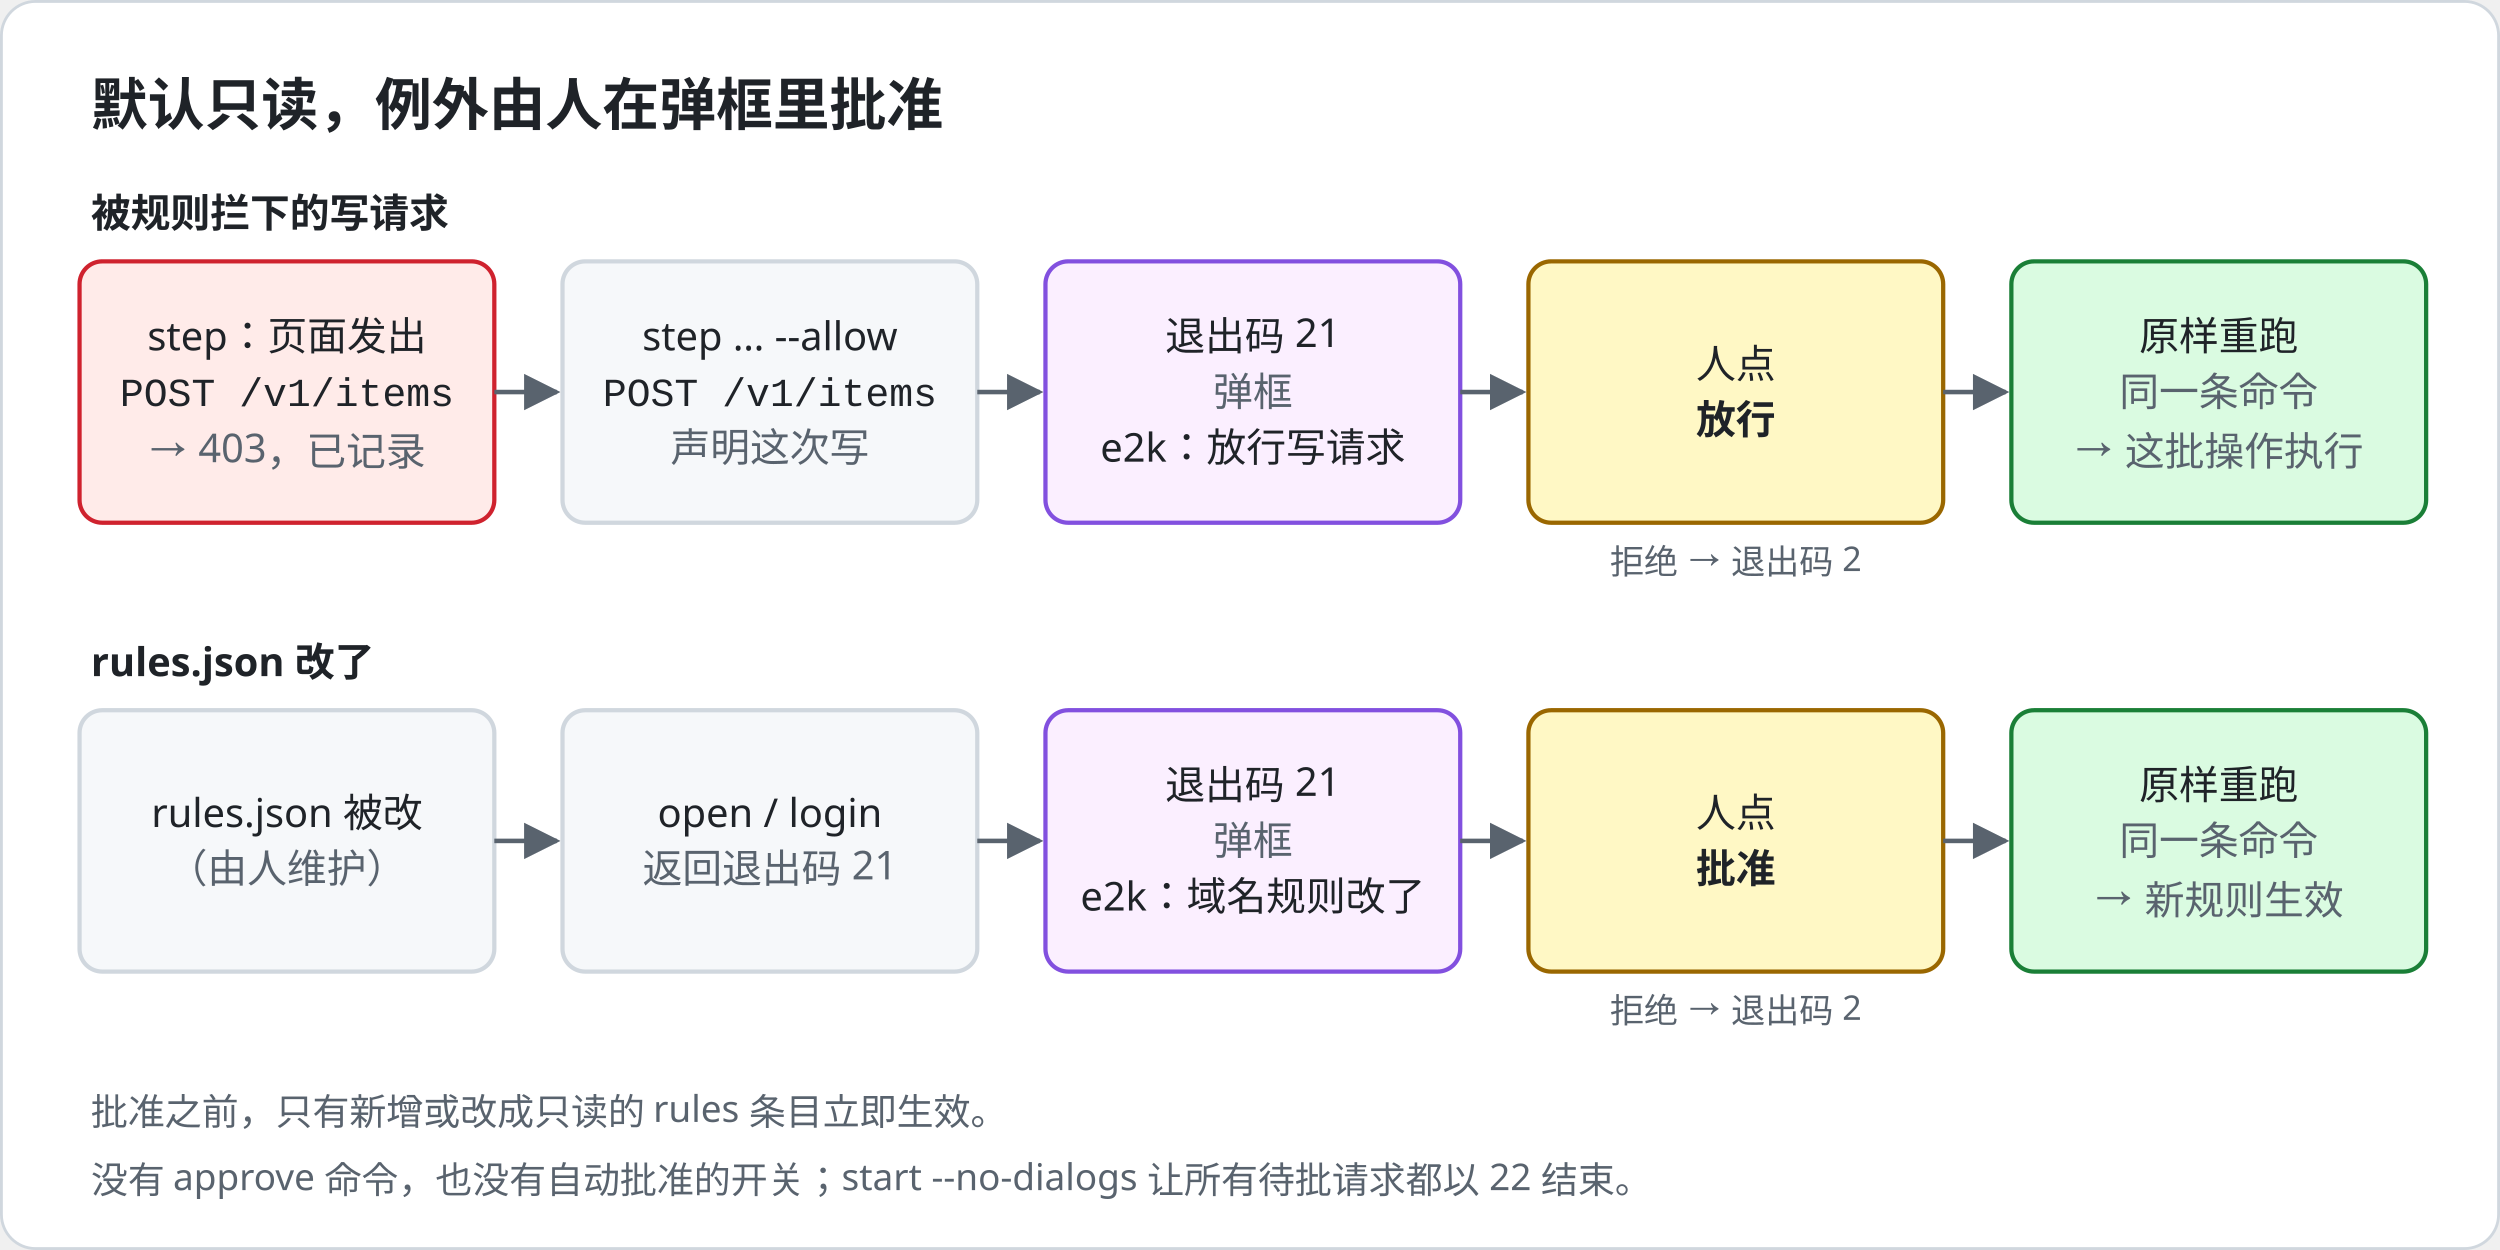
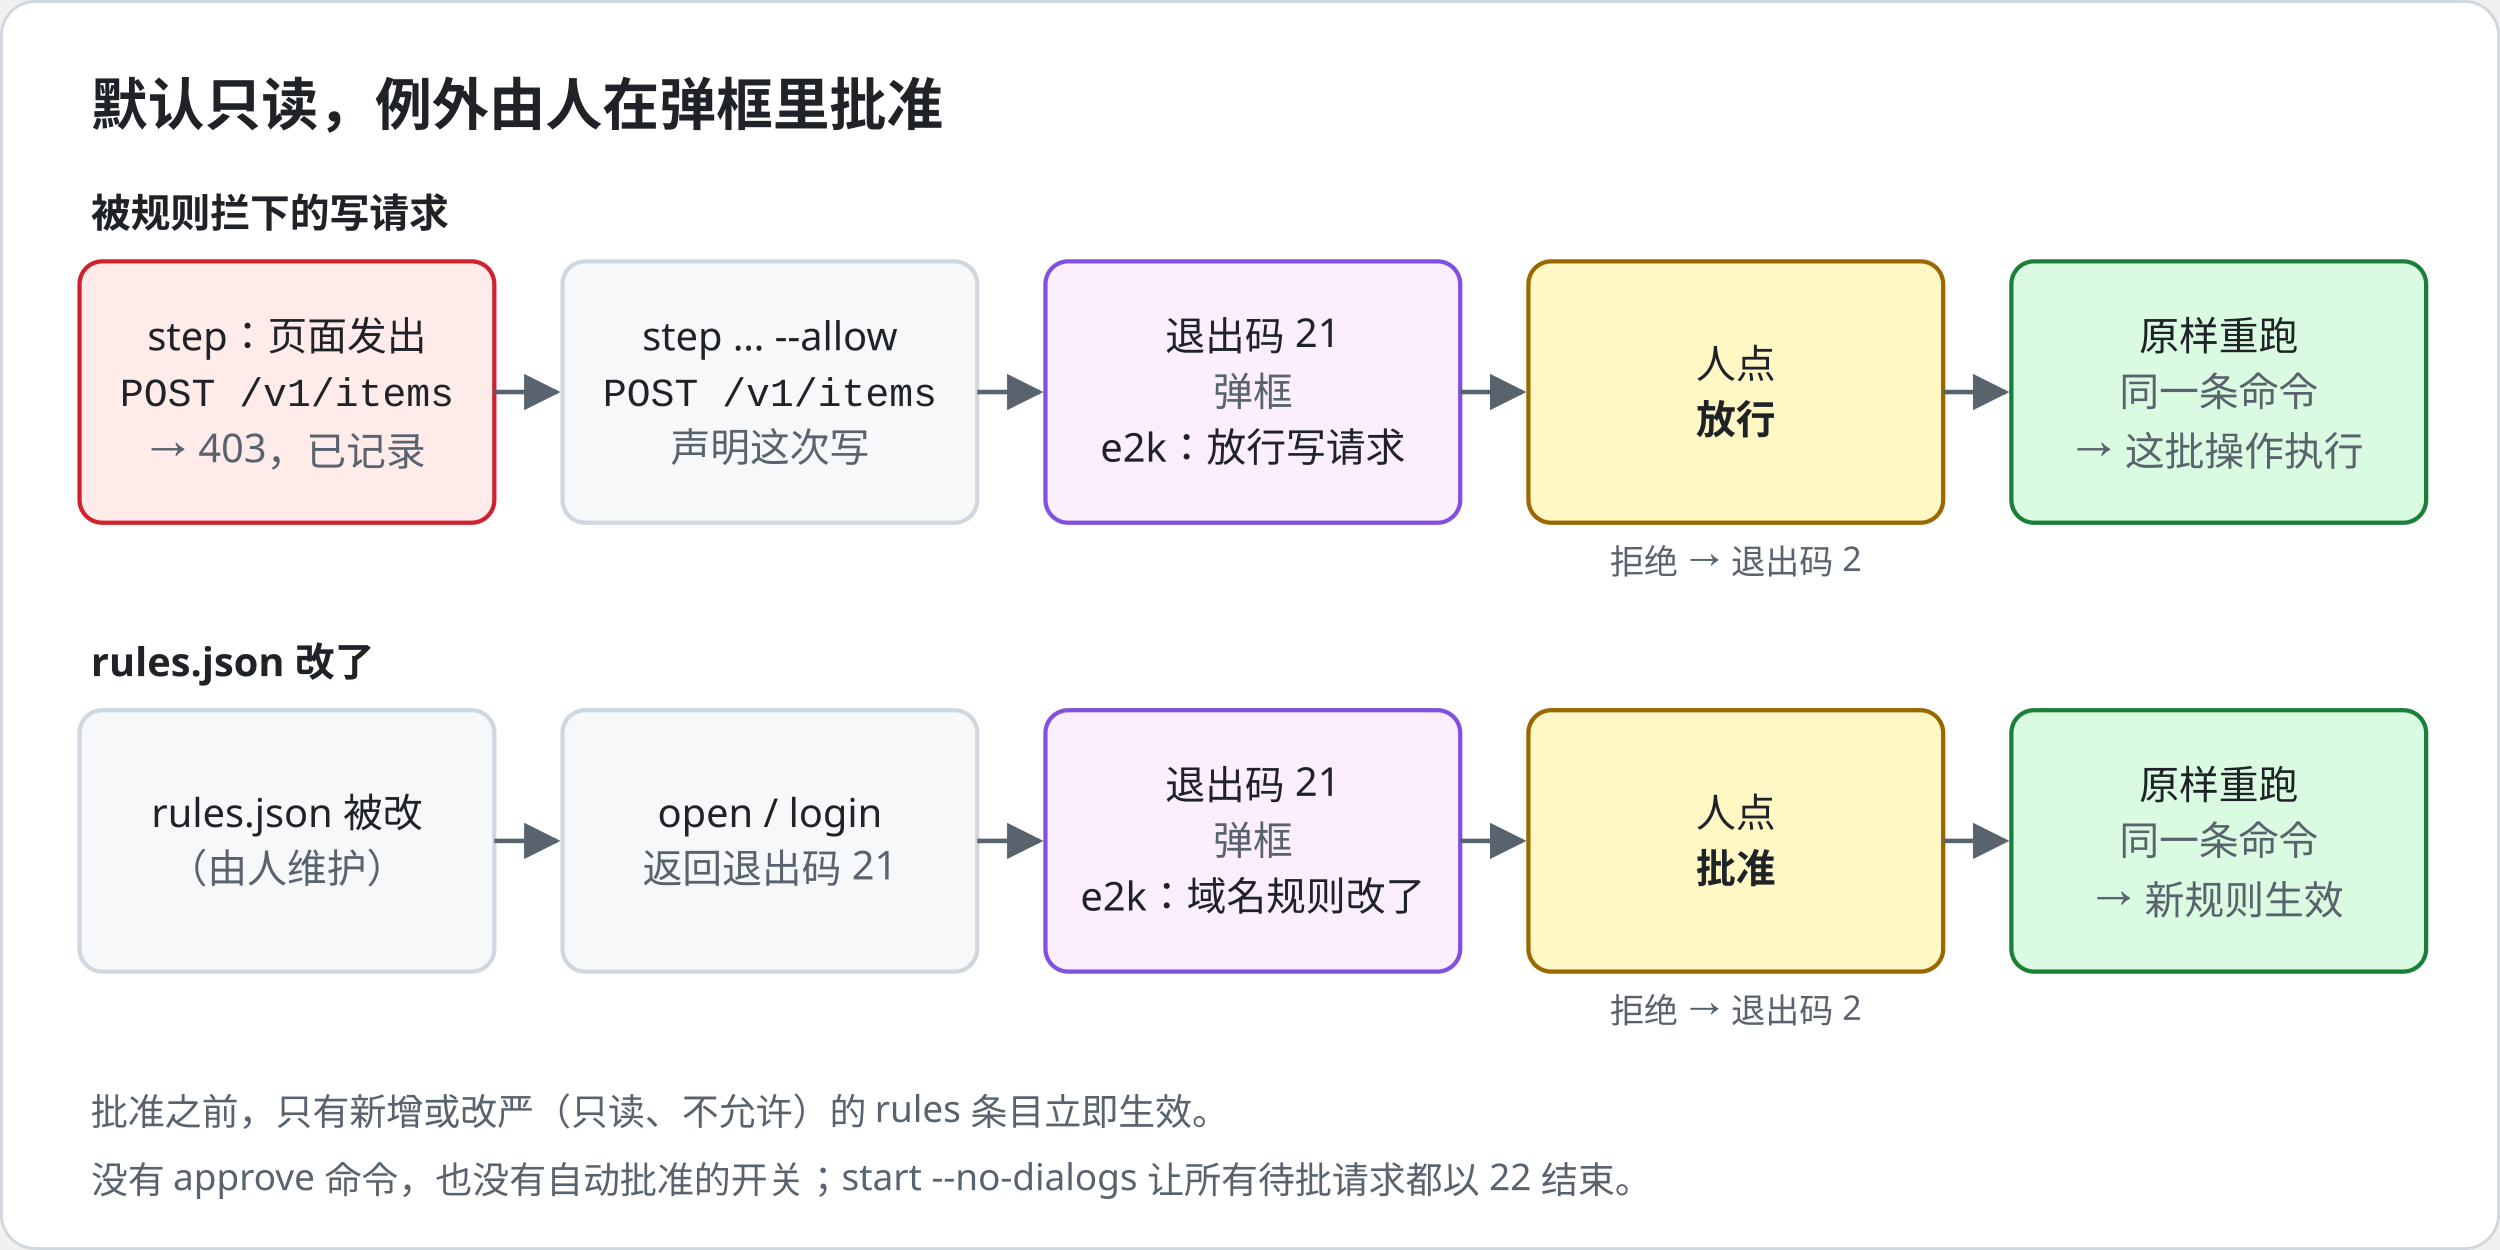
<svg xmlns="http://www.w3.org/2000/svg" width="880" height="440" viewBox="0 0 880 440" role="img" aria-labelledby="title desc">
  <style>
  .bg { fill: #ffffff; stroke: #d0d7de; }
  .t { fill: #1f2328; font-family: -apple-system, BlinkMacSystemFont, "Segoe UI", "Noto Sans", "PingFang SC", "Hiragino Sans GB", "Microsoft YaHei", Helvetica, Arial, sans-serif; }
  .m { fill: #59636e; }
  .code { font-family: ui-monospace, SFMono-Regular, Menlo, Consolas, "Liberation Mono", monospace; }
  .b { font-weight: 600; }
  .box { fill: #f6f8fa; stroke: #d0d7de; }
  .blue { fill: #ddf4ff; stroke: #0969da; }
  .green { fill: #dafbe1; stroke: #1a7f37; }
  .yellow { fill: #fff8c5; stroke: #9a6700; }
  .red { fill: #ffebe9; stroke: #cf222e; }
  .purple { fill: #fbefff; stroke: #8250df; }
  .gray { fill: #f6f8fa; stroke: #818b98; }
  .edge { stroke: #59636e; fill: none; }
  .head { fill: #59636e; }
  .dash { stroke-dasharray: 5 4; }
  @media (prefers-color-scheme: dark) {
    .bg { fill: #0d1117; stroke: #30363d; }
    .t { fill: #e6edf3; }
    .m { fill: #9198a1; }
    .box { fill: #161b22; stroke: #3d444d; }
    .blue { fill: #0c2d6b; stroke: #4493f8; }
    .green { fill: #04260f; stroke: #3fb950; }
    .yellow { fill: #3b2e00; stroke: #d29922; }
    .red { fill: #42080b; stroke: #f85149; }
    .purple { fill: #2e1a4f; stroke: #ab7df8; }
    .gray { fill: #161b22; stroke: #9198a1; }
    .edge { stroke: #9198a1; }
    .head { fill: #9198a1; }
  }
</style>
  <defs>
    <marker id="arrow" viewBox="0 0 10 10" refX="9" refY="5" markerWidth="8" markerHeight="8" orient="auto-start-reverse">
      <path class="head" d="M0,0 L10,5 L0,10 z" />
    </marker>
  </defs>
  <rect class="bg" x="0.5" y="0.5" width="879" height="439" rx="12" />
  <text class="t b" x="32" y="44.0" font-size="20" text-anchor="start">默认只读，例外由人在弹框里批准</text>
  <text class="t b" x="32" y="80.0" font-size="14" text-anchor="start">被规则拦下的写请求</text>
  <rect class="red" x="28" y="92" width="146" height="92" rx="8" stroke-width="1.5" />
  <text class="t" x="101" y="123.3" font-size="14" text-anchor="middle">step：页面发出</text>
  <text class="t code" x="101" y="142.9" font-size="14" text-anchor="middle">POST /v1/items</text>
  <text class="t m" x="101" y="162.5" font-size="14" text-anchor="middle">→ 403，已记录</text>
  <path class="edge" d="M174,138 L196,138" stroke-width="1.6" marker-end="url(#arrow)" />
  <rect class="box" x="198" y="92" width="146" height="92" rx="8" stroke-width="1.5" />
  <text class="t" x="271" y="123.3" font-size="14" text-anchor="middle">step … --allow</text>
  <text class="t code" x="271" y="142.9" font-size="14" text-anchor="middle">POST /v1/items</text>
  <text class="t m" x="271" y="162.5" font-size="14" text-anchor="middle">声明这次写</text>
  <path class="edge" d="M344,138 L366,138" stroke-width="1.6" marker-end="url(#arrow)" />
  <rect class="purple" x="368" y="92" width="146" height="92" rx="8" stroke-width="1.5" />
  <text class="t" x="441" y="123.3" font-size="14" text-anchor="middle">退出码 21</text>
  <text class="t m" x="441" y="142.9" font-size="14" text-anchor="middle">弹框</text>
  <text class="t" x="441" y="162.5" font-size="14" text-anchor="middle">e2k：放行写请求</text>
  <path class="edge" d="M514,138 L536,138" stroke-width="1.6" marker-end="url(#arrow)" />
  <rect class="yellow" x="538" y="92" width="146" height="92" rx="8" stroke-width="1.5" />
  <text class="t" x="611" y="133.1" font-size="14" text-anchor="middle">人点</text>
  <text class="t b" x="611" y="152.7" font-size="14" text-anchor="middle">放行</text>
  <path class="edge" d="M684,138 L706,138" stroke-width="1.6" marker-end="url(#arrow)" />
  <rect class="green" x="708" y="92" width="146" height="92" rx="8" stroke-width="1.5" />
  <text class="t" x="781" y="123.3" font-size="14" text-anchor="middle">原样重跑</text>
  <text class="t m" x="781" y="142.9" font-size="14" text-anchor="middle">同一条命令</text>
  <text class="t m" x="781" y="162.5" font-size="14" text-anchor="middle">→ 这批操作执行</text>
  <text class="t b" x="32" y="238.0" font-size="14" text-anchor="start">rules.json 改了</text>
  <rect class="box" x="28" y="250" width="146" height="92" rx="8" stroke-width="1.5" />
  <text class="t" x="101" y="291.1" font-size="14" text-anchor="middle">rules.json 被改</text>
  <text class="t m" x="101" y="310.7" font-size="14" text-anchor="middle">（由人维护）</text>
  <path class="edge" d="M174,296 L196,296" stroke-width="1.6" marker-end="url(#arrow)" />
  <rect class="box" x="198" y="250" width="146" height="92" rx="8" stroke-width="1.5" />
  <text class="t" x="271" y="291.1" font-size="14" text-anchor="middle">open / login</text>
  <text class="t m" x="271" y="310.7" font-size="14" text-anchor="middle">返回退出码 21</text>
  <path class="edge" d="M344,296 L366,296" stroke-width="1.6" marker-end="url(#arrow)" />
  <rect class="purple" x="368" y="250" width="146" height="92" rx="8" stroke-width="1.5" />
  <text class="t" x="441" y="281.3" font-size="14" text-anchor="middle">退出码 21</text>
  <text class="t m" x="441" y="300.9" font-size="14" text-anchor="middle">弹框</text>
  <text class="t" x="441" y="320.5" font-size="14" text-anchor="middle">e2k：域名规则改了</text>
  <path class="edge" d="M514,296 L536,296" stroke-width="1.6" marker-end="url(#arrow)" />
  <rect class="yellow" x="538" y="250" width="146" height="92" rx="8" stroke-width="1.5" />
  <text class="t" x="611" y="291.1" font-size="14" text-anchor="middle">人点</text>
  <text class="t b" x="611" y="310.7" font-size="14" text-anchor="middle">批准</text>
  <path class="edge" d="M684,296 L706,296" stroke-width="1.6" marker-end="url(#arrow)" />
  <rect class="green" x="708" y="250" width="146" height="92" rx="8" stroke-width="1.5" />
  <text class="t" x="781" y="281.3" font-size="14" text-anchor="middle">原样重跑</text>
  <text class="t m" x="781" y="300.9" font-size="14" text-anchor="middle">同一条命令</text>
  <text class="t m" x="781" y="320.5" font-size="14" text-anchor="middle">→ 新规则生效</text>
  <text class="t m" x="611" y="202.0" font-size="12" text-anchor="middle">拒绝 → 退出码 2</text>
  <text class="t m" x="611" y="360.0" font-size="12" text-anchor="middle">拒绝 → 退出码 2</text>
-   <text class="t m" x="32" y="396.0" font-size="13" text-anchor="start">批准之前，只有新增或改成只读的 rules 条目立即生效。</text>
+   <text class="t m" x="32" y="396.0" font-size="13" text-anchor="start">批准之前，只有新增或改严（只读、不允许）的 rules 条目立即生效。</text>
  <text class="t m" x="32" y="420.0" font-size="13" text-anchor="start">没有 approve 命令，也没有自动批准的开关；start --no-dialogs 让所有待批请求都以 22 结束。</text>
</svg>
